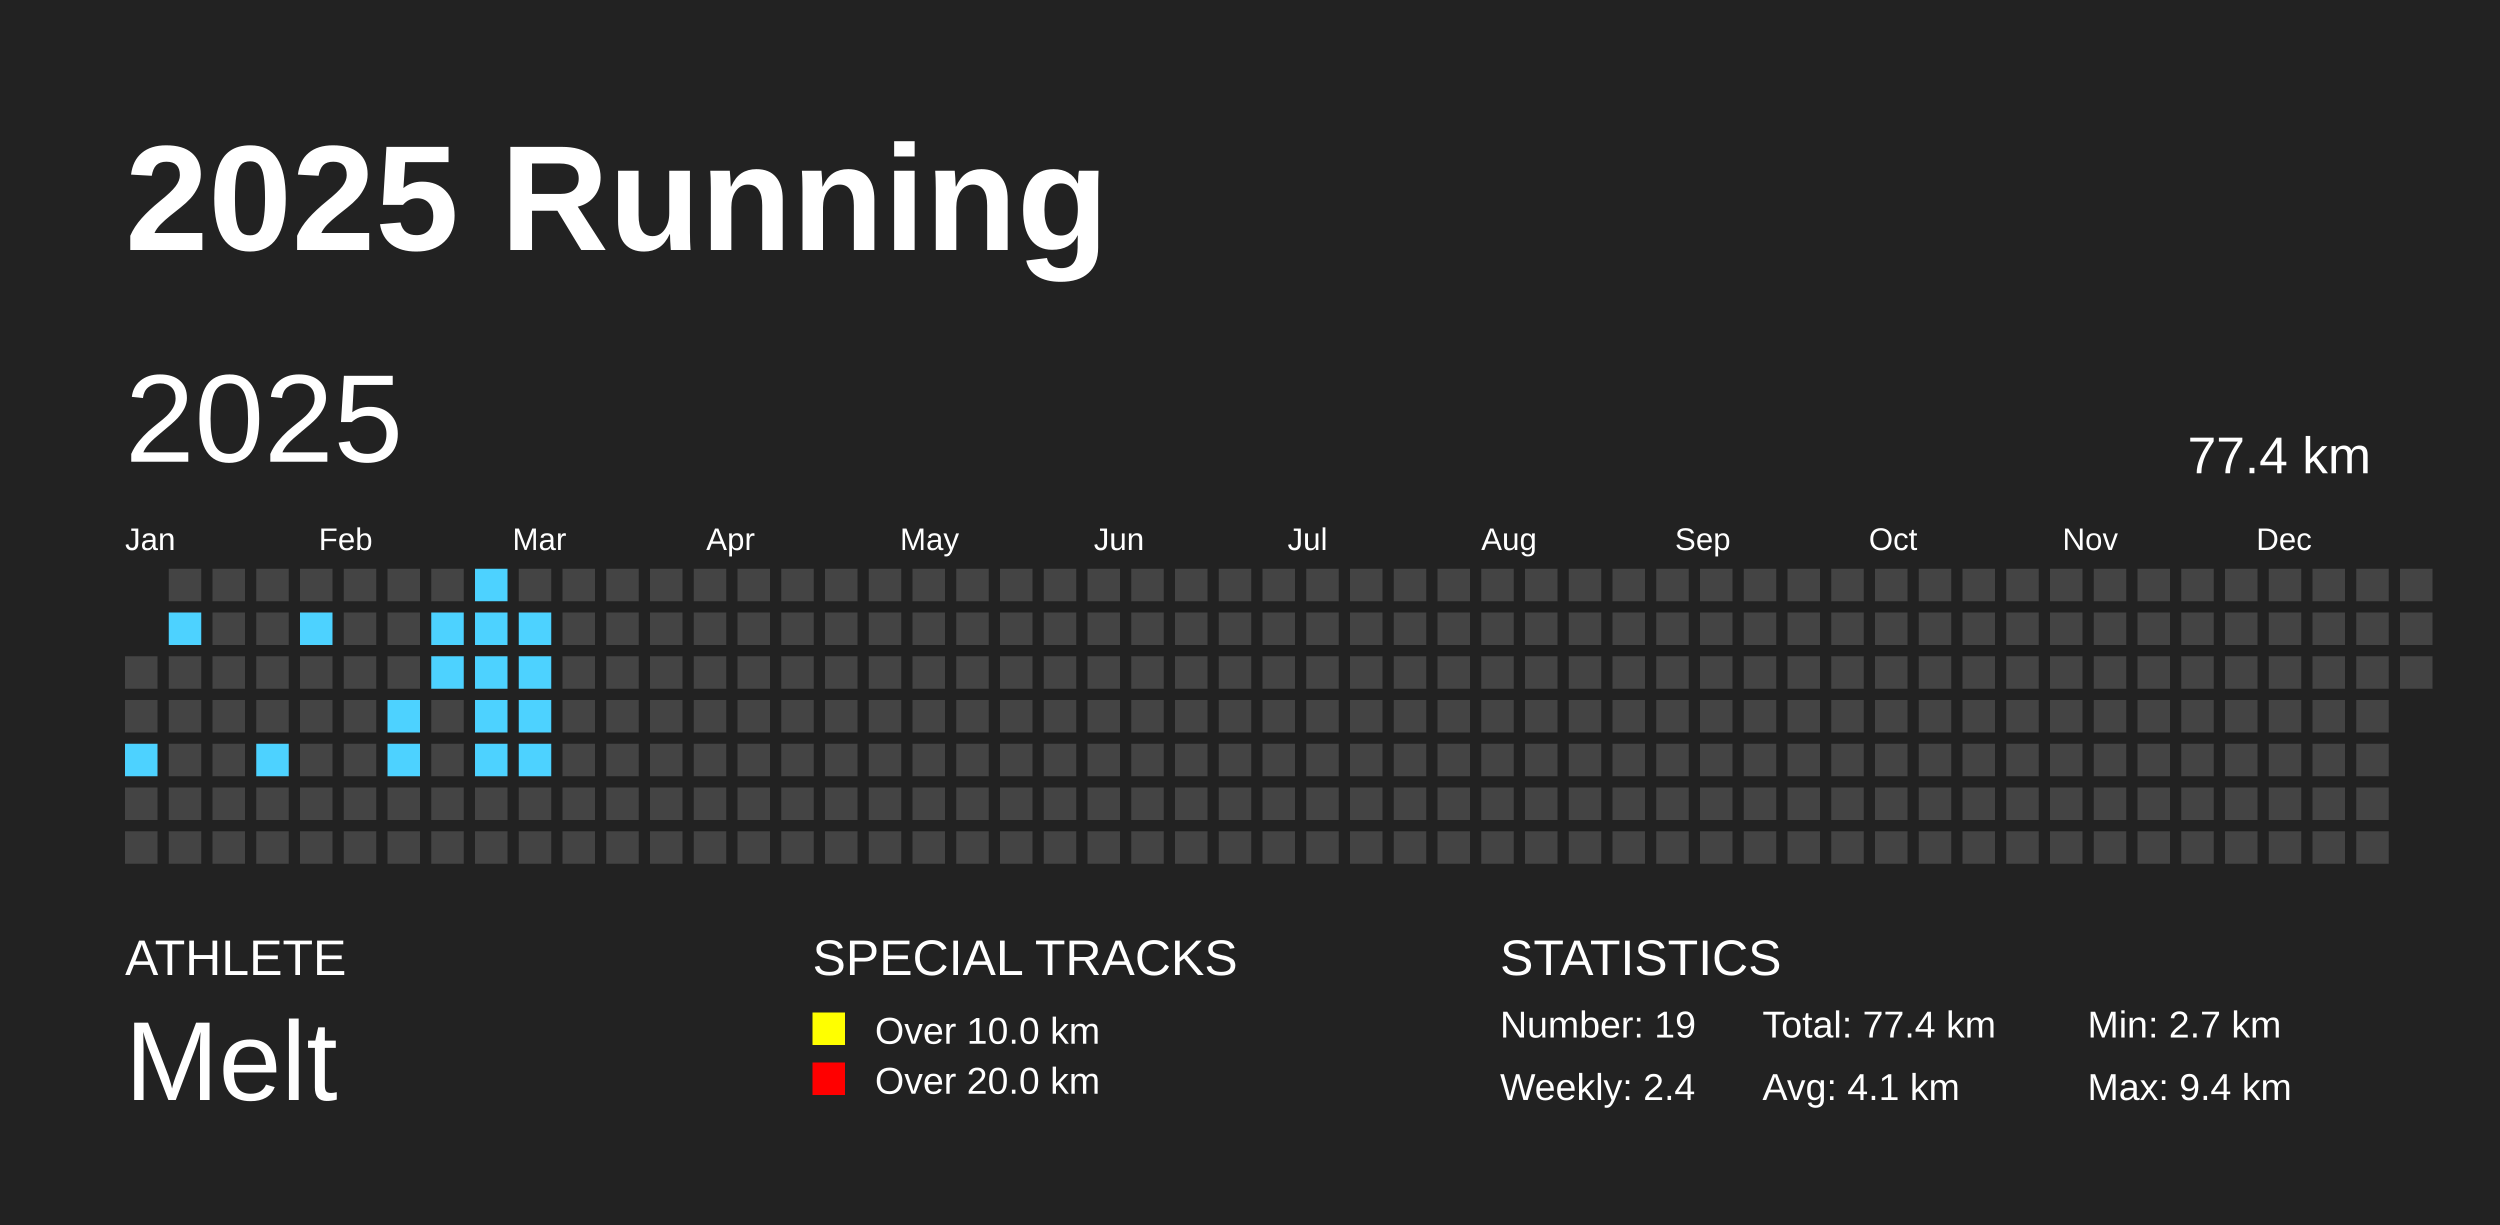
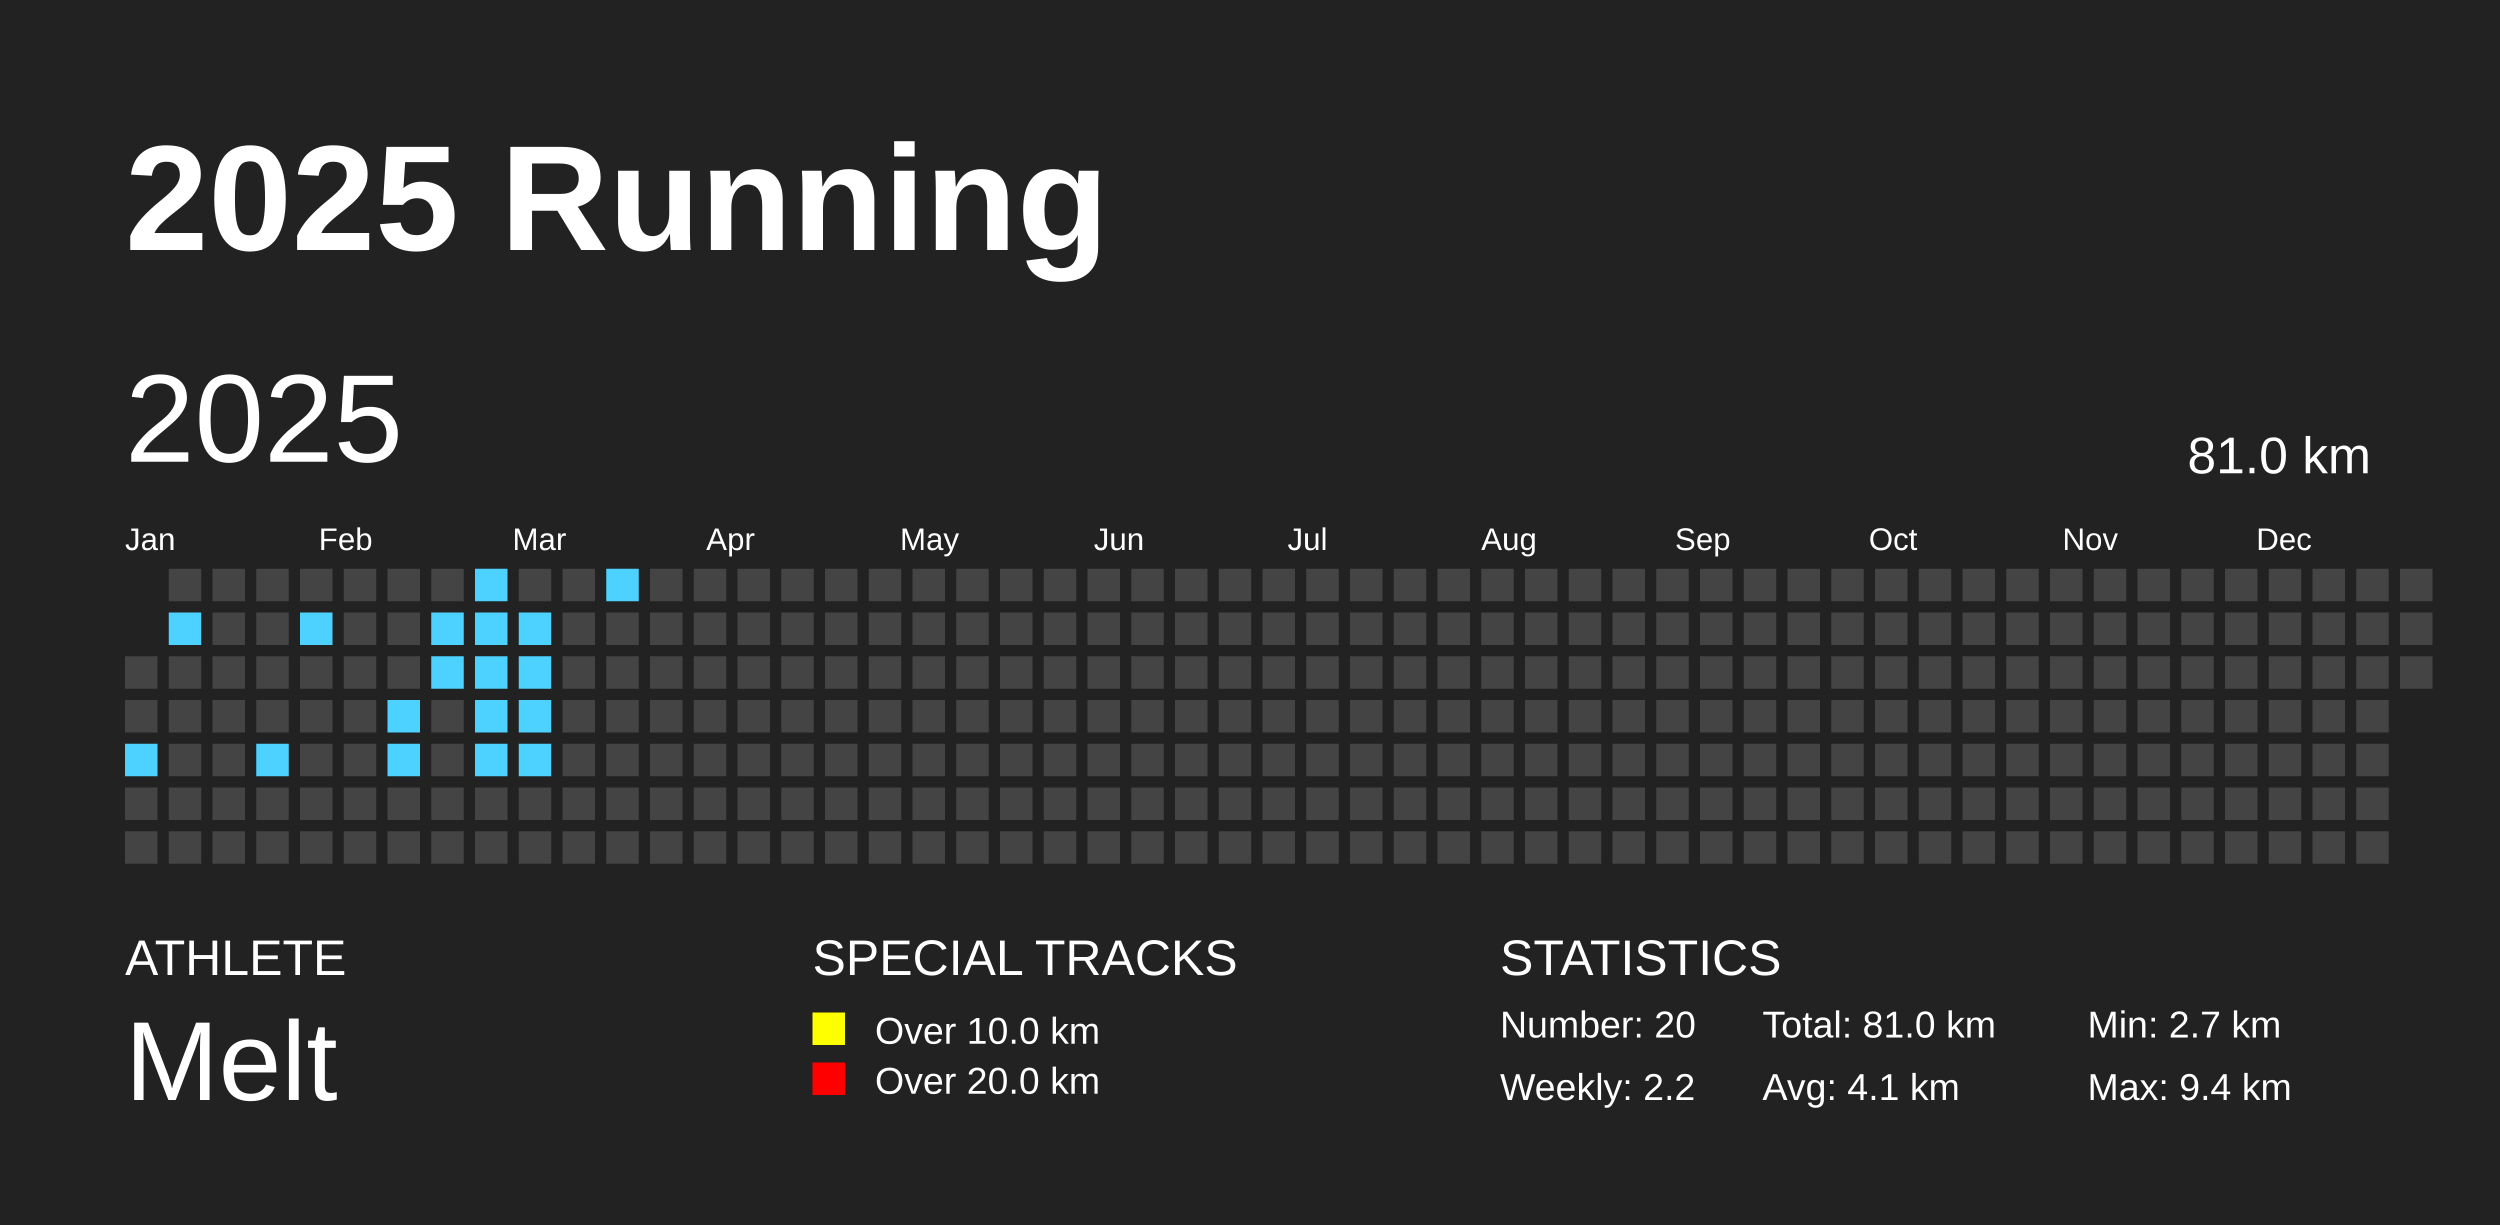
<svg xmlns="http://www.w3.org/2000/svg" baseProfile="full" height="98mm" version="1.1" viewBox="0,0,200,98" width="200mm">
  <defs />
  <rect fill="#222222" height="98" width="200" x="0" y="0" />
  <text fill="#FFFFFF" style="font-size:12px; font-family:Arial; font-weight:bold;" x="10" y="20">2025 Running</text>
  <text fill="#FFFFFF" style="font-size:4px; font-family:Arial" x="10" y="78">ATHLETE</text>
  <text fill="#FFFFFF" style="font-size:9px; font-family:Arial" x="10" y="88">Melt</text>
  <text fill="#FFFFFF" style="font-size:4px; font-family:Arial" x="65" y="78">SPECIAL TRACKS</text>
  <rect fill="yellow" height="2.6" width="2.6" x="65" y="81" />
  <text fill="#FFFFFF" style="font-size:3px; font-family:Arial" x="70" y="83.5">Over 10.0 km</text>
  <rect fill="red" height="2.6" width="2.6" x="65" y="85" />
  <text fill="#FFFFFF" style="font-size:3px; font-family:Arial" x="70" y="87.5">Over 20.0 km</text>
  <text fill="#FFFFFF" style="font-size:4px; font-family:Arial" x="120" y="78">STATISTICS</text>
-   <text fill="#FFFFFF" style="font-size:3px; font-family:Arial" x="120" y="83">Number: 19</text>
-   <text fill="#FFFFFF" style="font-size:3px; font-family:Arial" x="120" y="88">Weekly: 2.4</text>
-   <text fill="#FFFFFF" style="font-size:3px; font-family:Arial" x="141" y="83">Total: 77.4 km</text>
+   <text fill="#FFFFFF" style="font-size:3px; font-family:Arial" x="120" y="83">Number: 20</text>
+   <text fill="#FFFFFF" style="font-size:3px; font-family:Arial" x="120" y="88">Weekly: 2.2</text>
+   <text fill="#FFFFFF" style="font-size:3px; font-family:Arial" x="141" y="83">Total: 81.0 km</text>
  <text fill="#FFFFFF" style="font-size:3px; font-family:Arial" x="141" y="88">Avg: 4.1 km</text>
  <text fill="#FFFFFF" style="font-size:3px; font-family:Arial" x="167" y="83">Min: 2.7 km</text>
  <text fill="#FFFFFF" style="font-size:3px; font-family:Arial" x="167" y="88">Max: 9.4 km</text>
  <text dominant-baseline="hanging" fill="#FFFFFF" style="font-size:10.0px; font-family:Arial;" x="10" y="30">2025</text>
-   <text dominant-baseline="hanging" fill="#FFFFFF" style="font-size:4.125px; font-family:Arial;" x="175" y="35">77.4 km</text>
+   <text dominant-baseline="hanging" fill="#FFFFFF" style="font-size:4.125px; font-family:Arial;" x="175" y="35">81.0 km</text>
  <text fill="#FFFFFF" style="font-size:2.5px; font-family:Arial" x="10.0" y="44">Jan</text>
  <text fill="#FFFFFF" style="font-size:2.5px; font-family:Arial" x="25.5" y="44">Feb</text>
  <text fill="#FFFFFF" style="font-size:2.5px; font-family:Arial" x="41.0" y="44">Mar</text>
  <text fill="#FFFFFF" style="font-size:2.5px; font-family:Arial" x="56.5" y="44">Apr</text>
  <text fill="#FFFFFF" style="font-size:2.5px; font-family:Arial" x="72.0" y="44">May</text>
  <text fill="#FFFFFF" style="font-size:2.5px; font-family:Arial" x="87.5" y="44">Jun</text>
  <text fill="#FFFFFF" style="font-size:2.5px; font-family:Arial" x="103.0" y="44">Jul</text>
  <text fill="#FFFFFF" style="font-size:2.5px; font-family:Arial" x="118.5" y="44">Aug</text>
  <text fill="#FFFFFF" style="font-size:2.5px; font-family:Arial" x="134.0" y="44">Sep</text>
  <text fill="#FFFFFF" style="font-size:2.5px; font-family:Arial" x="149.5" y="44">Oct</text>
  <text fill="#FFFFFF" style="font-size:2.5px; font-family:Arial" x="165.0" y="44">Nov</text>
  <text fill="#FFFFFF" style="font-size:2.5px; font-family:Arial" x="180.5" y="44">Dec</text>
  <rect fill="#444444" height="2.6" width="2.6" x="10.0" y="52.5" />
  <rect fill="#444444" height="2.6" width="2.6" x="10.0" y="56.0" />
  <rect fill="#4DD2FF" height="2.6" width="2.6" x="10.0" y="59.5" />
  <rect fill="#444444" height="2.6" width="2.6" x="10.0" y="63.0" />
  <rect fill="#444444" height="2.6" width="2.6" x="10.0" y="66.5" />
  <rect fill="#444444" height="2.6" width="2.6" x="13.5" y="45.5" />
  <rect fill="#4DD2FF" height="2.6" width="2.6" x="13.5" y="49.0" />
  <rect fill="#444444" height="2.6" width="2.6" x="13.5" y="52.5" />
  <rect fill="#444444" height="2.6" width="2.6" x="13.5" y="56.0" />
  <rect fill="#444444" height="2.6" width="2.6" x="13.5" y="59.5" />
  <rect fill="#444444" height="2.6" width="2.6" x="13.5" y="63.0" />
  <rect fill="#444444" height="2.6" width="2.6" x="13.5" y="66.5" />
  <rect fill="#444444" height="2.6" width="2.6" x="17.0" y="45.5" />
  <rect fill="#444444" height="2.6" width="2.6" x="17.0" y="49.0" />
  <rect fill="#444444" height="2.6" width="2.6" x="17.0" y="52.5" />
  <rect fill="#444444" height="2.6" width="2.6" x="17.0" y="56.0" />
  <rect fill="#444444" height="2.6" width="2.6" x="17.0" y="59.5" />
  <rect fill="#444444" height="2.6" width="2.6" x="17.0" y="63.0" />
  <rect fill="#444444" height="2.6" width="2.6" x="17.0" y="66.5" />
  <rect fill="#444444" height="2.6" width="2.6" x="20.5" y="45.5" />
  <rect fill="#444444" height="2.6" width="2.6" x="20.5" y="49.0" />
  <rect fill="#444444" height="2.6" width="2.6" x="20.5" y="52.5" />
  <rect fill="#444444" height="2.6" width="2.6" x="20.5" y="56.0" />
  <rect fill="#4DD2FF" height="2.6" width="2.6" x="20.5" y="59.5" />
  <rect fill="#444444" height="2.6" width="2.6" x="20.5" y="63.0" />
  <rect fill="#444444" height="2.6" width="2.6" x="20.5" y="66.5" />
  <rect fill="#444444" height="2.6" width="2.6" x="24.0" y="45.5" />
  <rect fill="#4DD2FF" height="2.6" width="2.6" x="24.0" y="49.0" />
  <rect fill="#444444" height="2.6" width="2.6" x="24.0" y="52.5" />
  <rect fill="#444444" height="2.6" width="2.6" x="24.0" y="56.0" />
  <rect fill="#444444" height="2.6" width="2.6" x="24.0" y="59.5" />
  <rect fill="#444444" height="2.6" width="2.6" x="24.0" y="63.0" />
  <rect fill="#444444" height="2.6" width="2.6" x="24.0" y="66.5" />
  <rect fill="#444444" height="2.6" width="2.6" x="27.5" y="45.5" />
  <rect fill="#444444" height="2.6" width="2.6" x="27.5" y="49.0" />
  <rect fill="#444444" height="2.6" width="2.6" x="27.5" y="52.5" />
  <rect fill="#444444" height="2.6" width="2.6" x="27.5" y="56.0" />
  <rect fill="#444444" height="2.6" width="2.6" x="27.5" y="59.5" />
  <rect fill="#444444" height="2.6" width="2.6" x="27.5" y="63.0" />
  <rect fill="#444444" height="2.6" width="2.6" x="27.5" y="66.5" />
  <rect fill="#444444" height="2.6" width="2.6" x="31.0" y="45.5" />
  <rect fill="#444444" height="2.6" width="2.6" x="31.0" y="49.0" />
  <rect fill="#444444" height="2.6" width="2.6" x="31.0" y="52.5" />
  <rect fill="#4DD2FF" height="2.6" width="2.6" x="31.0" y="56.0" />
  <rect fill="#4DD2FF" height="2.6" width="2.6" x="31.0" y="59.5" />
  <rect fill="#444444" height="2.6" width="2.6" x="31.0" y="63.0" />
  <rect fill="#444444" height="2.6" width="2.6" x="31.0" y="66.5" />
  <rect fill="#444444" height="2.6" width="2.6" x="34.5" y="45.5" />
  <rect fill="#4DD2FF" height="2.6" width="2.6" x="34.5" y="49.0" />
  <rect fill="#4DD2FF" height="2.6" width="2.6" x="34.5" y="52.5" />
  <rect fill="#444444" height="2.6" width="2.6" x="34.5" y="56.0" />
  <rect fill="#444444" height="2.6" width="2.6" x="34.5" y="59.5" />
  <rect fill="#444444" height="2.6" width="2.6" x="34.5" y="63.0" />
  <rect fill="#444444" height="2.6" width="2.6" x="34.5" y="66.5" />
  <rect fill="#4DD2FF" height="2.6" width="2.6" x="38.0" y="45.5" />
  <rect fill="#4DD2FF" height="2.6" width="2.6" x="38.0" y="49.0" />
  <rect fill="#4DD2FF" height="2.6" width="2.6" x="38.0" y="52.5" />
  <rect fill="#4DD2FF" height="2.6" width="2.6" x="38.0" y="56.0" />
  <rect fill="#4DD2FF" height="2.6" width="2.6" x="38.0" y="59.5" />
  <rect fill="#444444" height="2.6" width="2.6" x="38.0" y="63.0" />
  <rect fill="#444444" height="2.6" width="2.6" x="38.0" y="66.5" />
  <rect fill="#444444" height="2.6" width="2.6" x="41.5" y="45.5" />
  <rect fill="#4DD2FF" height="2.6" width="2.6" x="41.5" y="49.0" />
  <rect fill="#4DD2FF" height="2.6" width="2.6" x="41.5" y="52.5" />
  <rect fill="#4DD2FF" height="2.6" width="2.6" x="41.5" y="56.0" />
  <rect fill="#4DD2FF" height="2.6" width="2.6" x="41.5" y="59.5" />
  <rect fill="#444444" height="2.6" width="2.6" x="41.5" y="63.0" />
  <rect fill="#444444" height="2.6" width="2.6" x="41.5" y="66.5" />
  <rect fill="#444444" height="2.6" width="2.6" x="45.0" y="45.5" />
  <rect fill="#444444" height="2.6" width="2.6" x="45.0" y="49.0" />
  <rect fill="#444444" height="2.6" width="2.6" x="45.0" y="52.5" />
  <rect fill="#444444" height="2.6" width="2.6" x="45.0" y="56.0" />
  <rect fill="#444444" height="2.6" width="2.6" x="45.0" y="59.5" />
  <rect fill="#444444" height="2.6" width="2.6" x="45.0" y="63.0" />
  <rect fill="#444444" height="2.6" width="2.6" x="45.0" y="66.5" />
-   <rect fill="#444444" height="2.6" width="2.6" x="48.5" y="45.5" />
+   <rect fill="#4DD2FF" height="2.6" width="2.6" x="48.5" y="45.5" />
  <rect fill="#444444" height="2.6" width="2.6" x="48.5" y="49.0" />
  <rect fill="#444444" height="2.6" width="2.6" x="48.5" y="52.5" />
  <rect fill="#444444" height="2.6" width="2.6" x="48.5" y="56.0" />
  <rect fill="#444444" height="2.6" width="2.6" x="48.5" y="59.5" />
  <rect fill="#444444" height="2.6" width="2.6" x="48.5" y="63.0" />
  <rect fill="#444444" height="2.6" width="2.6" x="48.5" y="66.5" />
  <rect fill="#444444" height="2.6" width="2.6" x="52.0" y="45.5" />
  <rect fill="#444444" height="2.6" width="2.6" x="52.0" y="49.0" />
  <rect fill="#444444" height="2.6" width="2.6" x="52.0" y="52.5" />
  <rect fill="#444444" height="2.6" width="2.6" x="52.0" y="56.0" />
  <rect fill="#444444" height="2.6" width="2.6" x="52.0" y="59.5" />
  <rect fill="#444444" height="2.6" width="2.6" x="52.0" y="63.0" />
  <rect fill="#444444" height="2.6" width="2.6" x="52.0" y="66.5" />
  <rect fill="#444444" height="2.6" width="2.6" x="55.5" y="45.5" />
  <rect fill="#444444" height="2.6" width="2.6" x="55.5" y="49.0" />
  <rect fill="#444444" height="2.6" width="2.6" x="55.5" y="52.5" />
  <rect fill="#444444" height="2.6" width="2.6" x="55.5" y="56.0" />
  <rect fill="#444444" height="2.6" width="2.6" x="55.5" y="59.5" />
  <rect fill="#444444" height="2.6" width="2.6" x="55.5" y="63.0" />
  <rect fill="#444444" height="2.6" width="2.6" x="55.5" y="66.5" />
  <rect fill="#444444" height="2.6" width="2.6" x="59.0" y="45.5" />
  <rect fill="#444444" height="2.6" width="2.6" x="59.0" y="49.0" />
  <rect fill="#444444" height="2.6" width="2.6" x="59.0" y="52.5" />
  <rect fill="#444444" height="2.6" width="2.6" x="59.0" y="56.0" />
  <rect fill="#444444" height="2.6" width="2.6" x="59.0" y="59.5" />
  <rect fill="#444444" height="2.6" width="2.6" x="59.0" y="63.0" />
  <rect fill="#444444" height="2.6" width="2.6" x="59.0" y="66.5" />
  <rect fill="#444444" height="2.6" width="2.6" x="62.5" y="45.5" />
  <rect fill="#444444" height="2.6" width="2.6" x="62.5" y="49.0" />
  <rect fill="#444444" height="2.6" width="2.6" x="62.5" y="52.5" />
  <rect fill="#444444" height="2.6" width="2.6" x="62.5" y="56.0" />
  <rect fill="#444444" height="2.6" width="2.6" x="62.5" y="59.5" />
  <rect fill="#444444" height="2.6" width="2.6" x="62.5" y="63.0" />
  <rect fill="#444444" height="2.6" width="2.6" x="62.5" y="66.5" />
  <rect fill="#444444" height="2.6" width="2.6" x="66.0" y="45.5" />
  <rect fill="#444444" height="2.6" width="2.6" x="66.0" y="49.0" />
  <rect fill="#444444" height="2.6" width="2.6" x="66.0" y="52.5" />
  <rect fill="#444444" height="2.6" width="2.6" x="66.0" y="56.0" />
  <rect fill="#444444" height="2.6" width="2.6" x="66.0" y="59.5" />
  <rect fill="#444444" height="2.6" width="2.6" x="66.0" y="63.0" />
  <rect fill="#444444" height="2.6" width="2.6" x="66.0" y="66.5" />
  <rect fill="#444444" height="2.6" width="2.6" x="69.5" y="45.5" />
  <rect fill="#444444" height="2.6" width="2.6" x="69.5" y="49.0" />
  <rect fill="#444444" height="2.6" width="2.6" x="69.5" y="52.5" />
  <rect fill="#444444" height="2.6" width="2.6" x="69.5" y="56.0" />
  <rect fill="#444444" height="2.6" width="2.6" x="69.5" y="59.5" />
  <rect fill="#444444" height="2.6" width="2.6" x="69.5" y="63.0" />
  <rect fill="#444444" height="2.6" width="2.6" x="69.5" y="66.5" />
  <rect fill="#444444" height="2.6" width="2.6" x="73.0" y="45.5" />
  <rect fill="#444444" height="2.6" width="2.6" x="73.0" y="49.0" />
  <rect fill="#444444" height="2.6" width="2.6" x="73.0" y="52.5" />
  <rect fill="#444444" height="2.6" width="2.6" x="73.0" y="56.0" />
  <rect fill="#444444" height="2.6" width="2.6" x="73.0" y="59.5" />
  <rect fill="#444444" height="2.6" width="2.6" x="73.0" y="63.0" />
  <rect fill="#444444" height="2.6" width="2.6" x="73.0" y="66.5" />
  <rect fill="#444444" height="2.6" width="2.6" x="76.5" y="45.5" />
  <rect fill="#444444" height="2.6" width="2.6" x="76.5" y="49.0" />
  <rect fill="#444444" height="2.6" width="2.6" x="76.5" y="52.5" />
  <rect fill="#444444" height="2.6" width="2.6" x="76.5" y="56.0" />
  <rect fill="#444444" height="2.6" width="2.6" x="76.5" y="59.5" />
  <rect fill="#444444" height="2.6" width="2.6" x="76.5" y="63.0" />
  <rect fill="#444444" height="2.6" width="2.6" x="76.5" y="66.5" />
  <rect fill="#444444" height="2.6" width="2.6" x="80.0" y="45.5" />
  <rect fill="#444444" height="2.6" width="2.6" x="80.0" y="49.0" />
  <rect fill="#444444" height="2.6" width="2.6" x="80.0" y="52.5" />
  <rect fill="#444444" height="2.6" width="2.6" x="80.0" y="56.0" />
  <rect fill="#444444" height="2.6" width="2.6" x="80.0" y="59.5" />
  <rect fill="#444444" height="2.6" width="2.6" x="80.0" y="63.0" />
  <rect fill="#444444" height="2.6" width="2.6" x="80.0" y="66.5" />
  <rect fill="#444444" height="2.6" width="2.6" x="83.5" y="45.5" />
  <rect fill="#444444" height="2.6" width="2.6" x="83.5" y="49.0" />
  <rect fill="#444444" height="2.6" width="2.6" x="83.5" y="52.5" />
  <rect fill="#444444" height="2.6" width="2.6" x="83.5" y="56.0" />
  <rect fill="#444444" height="2.6" width="2.6" x="83.5" y="59.5" />
  <rect fill="#444444" height="2.6" width="2.6" x="83.5" y="63.0" />
  <rect fill="#444444" height="2.6" width="2.6" x="83.5" y="66.5" />
  <rect fill="#444444" height="2.6" width="2.6" x="87.0" y="45.5" />
  <rect fill="#444444" height="2.6" width="2.6" x="87.0" y="49.0" />
  <rect fill="#444444" height="2.6" width="2.6" x="87.0" y="52.5" />
  <rect fill="#444444" height="2.6" width="2.6" x="87.0" y="56.0" />
  <rect fill="#444444" height="2.6" width="2.6" x="87.0" y="59.5" />
  <rect fill="#444444" height="2.6" width="2.6" x="87.0" y="63.0" />
  <rect fill="#444444" height="2.6" width="2.6" x="87.0" y="66.5" />
  <rect fill="#444444" height="2.6" width="2.6" x="90.5" y="45.5" />
  <rect fill="#444444" height="2.6" width="2.6" x="90.5" y="49.0" />
  <rect fill="#444444" height="2.6" width="2.6" x="90.5" y="52.5" />
  <rect fill="#444444" height="2.6" width="2.6" x="90.5" y="56.0" />
  <rect fill="#444444" height="2.6" width="2.6" x="90.5" y="59.5" />
  <rect fill="#444444" height="2.6" width="2.6" x="90.5" y="63.0" />
  <rect fill="#444444" height="2.6" width="2.6" x="90.5" y="66.5" />
  <rect fill="#444444" height="2.6" width="2.6" x="94.0" y="45.5" />
  <rect fill="#444444" height="2.6" width="2.6" x="94.0" y="49.0" />
  <rect fill="#444444" height="2.6" width="2.6" x="94.0" y="52.5" />
  <rect fill="#444444" height="2.6" width="2.6" x="94.0" y="56.0" />
  <rect fill="#444444" height="2.6" width="2.6" x="94.0" y="59.5" />
  <rect fill="#444444" height="2.6" width="2.6" x="94.0" y="63.0" />
  <rect fill="#444444" height="2.6" width="2.6" x="94.0" y="66.5" />
  <rect fill="#444444" height="2.6" width="2.6" x="97.5" y="45.5" />
  <rect fill="#444444" height="2.6" width="2.6" x="97.5" y="49.0" />
  <rect fill="#444444" height="2.6" width="2.6" x="97.5" y="52.5" />
  <rect fill="#444444" height="2.6" width="2.6" x="97.5" y="56.0" />
  <rect fill="#444444" height="2.6" width="2.6" x="97.5" y="59.5" />
  <rect fill="#444444" height="2.6" width="2.6" x="97.5" y="63.0" />
  <rect fill="#444444" height="2.6" width="2.6" x="97.5" y="66.5" />
  <rect fill="#444444" height="2.6" width="2.6" x="101.0" y="45.5" />
  <rect fill="#444444" height="2.6" width="2.6" x="101.0" y="49.0" />
  <rect fill="#444444" height="2.6" width="2.6" x="101.0" y="52.5" />
  <rect fill="#444444" height="2.6" width="2.6" x="101.0" y="56.0" />
  <rect fill="#444444" height="2.6" width="2.6" x="101.0" y="59.5" />
  <rect fill="#444444" height="2.6" width="2.6" x="101.0" y="63.0" />
  <rect fill="#444444" height="2.6" width="2.6" x="101.0" y="66.5" />
  <rect fill="#444444" height="2.6" width="2.6" x="104.5" y="45.5" />
  <rect fill="#444444" height="2.6" width="2.6" x="104.5" y="49.0" />
  <rect fill="#444444" height="2.6" width="2.6" x="104.5" y="52.5" />
  <rect fill="#444444" height="2.6" width="2.6" x="104.5" y="56.0" />
  <rect fill="#444444" height="2.6" width="2.6" x="104.5" y="59.5" />
  <rect fill="#444444" height="2.6" width="2.6" x="104.5" y="63.0" />
  <rect fill="#444444" height="2.6" width="2.6" x="104.5" y="66.5" />
  <rect fill="#444444" height="2.6" width="2.6" x="108.0" y="45.5" />
  <rect fill="#444444" height="2.6" width="2.6" x="108.0" y="49.0" />
  <rect fill="#444444" height="2.6" width="2.6" x="108.0" y="52.5" />
  <rect fill="#444444" height="2.6" width="2.6" x="108.0" y="56.0" />
  <rect fill="#444444" height="2.6" width="2.6" x="108.0" y="59.5" />
  <rect fill="#444444" height="2.6" width="2.6" x="108.0" y="63.0" />
  <rect fill="#444444" height="2.6" width="2.6" x="108.0" y="66.5" />
  <rect fill="#444444" height="2.6" width="2.6" x="111.5" y="45.5" />
  <rect fill="#444444" height="2.6" width="2.6" x="111.5" y="49.0" />
  <rect fill="#444444" height="2.6" width="2.6" x="111.5" y="52.5" />
  <rect fill="#444444" height="2.6" width="2.6" x="111.5" y="56.0" />
  <rect fill="#444444" height="2.6" width="2.6" x="111.5" y="59.5" />
  <rect fill="#444444" height="2.6" width="2.6" x="111.5" y="63.0" />
  <rect fill="#444444" height="2.6" width="2.6" x="111.5" y="66.5" />
  <rect fill="#444444" height="2.6" width="2.6" x="115.0" y="45.5" />
  <rect fill="#444444" height="2.6" width="2.6" x="115.0" y="49.0" />
  <rect fill="#444444" height="2.6" width="2.6" x="115.0" y="52.5" />
  <rect fill="#444444" height="2.6" width="2.6" x="115.0" y="56.0" />
  <rect fill="#444444" height="2.6" width="2.6" x="115.0" y="59.5" />
  <rect fill="#444444" height="2.6" width="2.6" x="115.0" y="63.0" />
  <rect fill="#444444" height="2.6" width="2.6" x="115.0" y="66.5" />
  <rect fill="#444444" height="2.6" width="2.6" x="118.5" y="45.5" />
  <rect fill="#444444" height="2.6" width="2.6" x="118.5" y="49.0" />
  <rect fill="#444444" height="2.6" width="2.6" x="118.5" y="52.5" />
  <rect fill="#444444" height="2.6" width="2.6" x="118.5" y="56.0" />
  <rect fill="#444444" height="2.6" width="2.6" x="118.5" y="59.5" />
  <rect fill="#444444" height="2.6" width="2.6" x="118.5" y="63.0" />
  <rect fill="#444444" height="2.6" width="2.6" x="118.5" y="66.5" />
  <rect fill="#444444" height="2.6" width="2.6" x="122.0" y="45.5" />
  <rect fill="#444444" height="2.6" width="2.6" x="122.0" y="49.0" />
  <rect fill="#444444" height="2.6" width="2.6" x="122.0" y="52.5" />
  <rect fill="#444444" height="2.6" width="2.6" x="122.0" y="56.0" />
  <rect fill="#444444" height="2.6" width="2.6" x="122.0" y="59.5" />
  <rect fill="#444444" height="2.6" width="2.6" x="122.0" y="63.0" />
  <rect fill="#444444" height="2.6" width="2.6" x="122.0" y="66.5" />
  <rect fill="#444444" height="2.6" width="2.6" x="125.5" y="45.5" />
  <rect fill="#444444" height="2.6" width="2.6" x="125.5" y="49.0" />
  <rect fill="#444444" height="2.6" width="2.6" x="125.5" y="52.5" />
  <rect fill="#444444" height="2.6" width="2.6" x="125.5" y="56.0" />
  <rect fill="#444444" height="2.6" width="2.6" x="125.5" y="59.5" />
  <rect fill="#444444" height="2.6" width="2.6" x="125.5" y="63.0" />
  <rect fill="#444444" height="2.6" width="2.6" x="125.5" y="66.5" />
  <rect fill="#444444" height="2.6" width="2.6" x="129.0" y="45.5" />
  <rect fill="#444444" height="2.6" width="2.6" x="129.0" y="49.0" />
  <rect fill="#444444" height="2.6" width="2.6" x="129.0" y="52.5" />
  <rect fill="#444444" height="2.6" width="2.6" x="129.0" y="56.0" />
  <rect fill="#444444" height="2.6" width="2.6" x="129.0" y="59.5" />
  <rect fill="#444444" height="2.6" width="2.6" x="129.0" y="63.0" />
  <rect fill="#444444" height="2.6" width="2.6" x="129.0" y="66.5" />
  <rect fill="#444444" height="2.6" width="2.6" x="132.5" y="45.5" />
  <rect fill="#444444" height="2.6" width="2.6" x="132.5" y="49.0" />
  <rect fill="#444444" height="2.6" width="2.6" x="132.5" y="52.5" />
  <rect fill="#444444" height="2.6" width="2.6" x="132.5" y="56.0" />
  <rect fill="#444444" height="2.6" width="2.6" x="132.5" y="59.5" />
  <rect fill="#444444" height="2.6" width="2.6" x="132.5" y="63.0" />
  <rect fill="#444444" height="2.6" width="2.6" x="132.5" y="66.5" />
  <rect fill="#444444" height="2.6" width="2.6" x="136.0" y="45.5" />
  <rect fill="#444444" height="2.6" width="2.6" x="136.0" y="49.0" />
  <rect fill="#444444" height="2.6" width="2.6" x="136.0" y="52.5" />
  <rect fill="#444444" height="2.6" width="2.6" x="136.0" y="56.0" />
  <rect fill="#444444" height="2.6" width="2.6" x="136.0" y="59.5" />
  <rect fill="#444444" height="2.6" width="2.6" x="136.0" y="63.0" />
  <rect fill="#444444" height="2.6" width="2.6" x="136.0" y="66.5" />
  <rect fill="#444444" height="2.6" width="2.6" x="139.5" y="45.5" />
  <rect fill="#444444" height="2.6" width="2.6" x="139.5" y="49.0" />
  <rect fill="#444444" height="2.6" width="2.6" x="139.5" y="52.5" />
  <rect fill="#444444" height="2.6" width="2.6" x="139.5" y="56.0" />
  <rect fill="#444444" height="2.6" width="2.6" x="139.5" y="59.5" />
  <rect fill="#444444" height="2.6" width="2.6" x="139.5" y="63.0" />
  <rect fill="#444444" height="2.6" width="2.6" x="139.5" y="66.5" />
  <rect fill="#444444" height="2.6" width="2.6" x="143.0" y="45.5" />
  <rect fill="#444444" height="2.6" width="2.6" x="143.0" y="49.0" />
  <rect fill="#444444" height="2.6" width="2.6" x="143.0" y="52.5" />
  <rect fill="#444444" height="2.6" width="2.6" x="143.0" y="56.0" />
  <rect fill="#444444" height="2.6" width="2.6" x="143.0" y="59.5" />
  <rect fill="#444444" height="2.6" width="2.6" x="143.0" y="63.0" />
  <rect fill="#444444" height="2.6" width="2.6" x="143.0" y="66.5" />
  <rect fill="#444444" height="2.6" width="2.6" x="146.5" y="45.5" />
  <rect fill="#444444" height="2.6" width="2.6" x="146.5" y="49.0" />
  <rect fill="#444444" height="2.6" width="2.6" x="146.5" y="52.5" />
  <rect fill="#444444" height="2.6" width="2.6" x="146.5" y="56.0" />
  <rect fill="#444444" height="2.6" width="2.6" x="146.5" y="59.5" />
  <rect fill="#444444" height="2.6" width="2.6" x="146.5" y="63.0" />
  <rect fill="#444444" height="2.6" width="2.6" x="146.5" y="66.5" />
  <rect fill="#444444" height="2.6" width="2.6" x="150.0" y="45.5" />
  <rect fill="#444444" height="2.6" width="2.6" x="150.0" y="49.0" />
  <rect fill="#444444" height="2.6" width="2.6" x="150.0" y="52.5" />
  <rect fill="#444444" height="2.6" width="2.6" x="150.0" y="56.0" />
  <rect fill="#444444" height="2.6" width="2.6" x="150.0" y="59.5" />
  <rect fill="#444444" height="2.6" width="2.6" x="150.0" y="63.0" />
  <rect fill="#444444" height="2.6" width="2.6" x="150.0" y="66.5" />
  <rect fill="#444444" height="2.6" width="2.6" x="153.5" y="45.5" />
  <rect fill="#444444" height="2.6" width="2.6" x="153.5" y="49.0" />
  <rect fill="#444444" height="2.6" width="2.6" x="153.5" y="52.5" />
  <rect fill="#444444" height="2.6" width="2.6" x="153.5" y="56.0" />
  <rect fill="#444444" height="2.6" width="2.6" x="153.5" y="59.5" />
  <rect fill="#444444" height="2.6" width="2.6" x="153.5" y="63.0" />
  <rect fill="#444444" height="2.6" width="2.6" x="153.5" y="66.5" />
  <rect fill="#444444" height="2.6" width="2.6" x="157.0" y="45.5" />
  <rect fill="#444444" height="2.6" width="2.6" x="157.0" y="49.0" />
  <rect fill="#444444" height="2.6" width="2.6" x="157.0" y="52.5" />
  <rect fill="#444444" height="2.6" width="2.6" x="157.0" y="56.0" />
  <rect fill="#444444" height="2.6" width="2.6" x="157.0" y="59.5" />
  <rect fill="#444444" height="2.6" width="2.6" x="157.0" y="63.0" />
  <rect fill="#444444" height="2.6" width="2.6" x="157.0" y="66.5" />
  <rect fill="#444444" height="2.6" width="2.6" x="160.5" y="45.5" />
  <rect fill="#444444" height="2.6" width="2.6" x="160.5" y="49.0" />
  <rect fill="#444444" height="2.6" width="2.6" x="160.5" y="52.5" />
  <rect fill="#444444" height="2.6" width="2.6" x="160.5" y="56.0" />
  <rect fill="#444444" height="2.6" width="2.6" x="160.5" y="59.5" />
  <rect fill="#444444" height="2.6" width="2.6" x="160.5" y="63.0" />
  <rect fill="#444444" height="2.6" width="2.6" x="160.5" y="66.5" />
  <rect fill="#444444" height="2.6" width="2.6" x="164.0" y="45.5" />
  <rect fill="#444444" height="2.6" width="2.6" x="164.0" y="49.0" />
  <rect fill="#444444" height="2.6" width="2.6" x="164.0" y="52.5" />
  <rect fill="#444444" height="2.6" width="2.6" x="164.0" y="56.0" />
  <rect fill="#444444" height="2.6" width="2.6" x="164.0" y="59.5" />
  <rect fill="#444444" height="2.6" width="2.6" x="164.0" y="63.0" />
  <rect fill="#444444" height="2.6" width="2.6" x="164.0" y="66.5" />
  <rect fill="#444444" height="2.6" width="2.6" x="167.5" y="45.5" />
  <rect fill="#444444" height="2.6" width="2.6" x="167.5" y="49.0" />
  <rect fill="#444444" height="2.6" width="2.6" x="167.5" y="52.5" />
  <rect fill="#444444" height="2.6" width="2.6" x="167.5" y="56.0" />
  <rect fill="#444444" height="2.6" width="2.6" x="167.5" y="59.5" />
  <rect fill="#444444" height="2.6" width="2.6" x="167.5" y="63.0" />
  <rect fill="#444444" height="2.6" width="2.6" x="167.5" y="66.5" />
  <rect fill="#444444" height="2.6" width="2.6" x="171.0" y="45.5" />
  <rect fill="#444444" height="2.6" width="2.6" x="171.0" y="49.0" />
  <rect fill="#444444" height="2.6" width="2.6" x="171.0" y="52.5" />
  <rect fill="#444444" height="2.6" width="2.6" x="171.0" y="56.0" />
  <rect fill="#444444" height="2.6" width="2.6" x="171.0" y="59.5" />
  <rect fill="#444444" height="2.6" width="2.6" x="171.0" y="63.0" />
  <rect fill="#444444" height="2.6" width="2.6" x="171.0" y="66.5" />
  <rect fill="#444444" height="2.6" width="2.6" x="174.5" y="45.5" />
  <rect fill="#444444" height="2.6" width="2.6" x="174.5" y="49.0" />
  <rect fill="#444444" height="2.6" width="2.6" x="174.5" y="52.5" />
  <rect fill="#444444" height="2.6" width="2.6" x="174.5" y="56.0" />
  <rect fill="#444444" height="2.6" width="2.6" x="174.5" y="59.5" />
  <rect fill="#444444" height="2.6" width="2.6" x="174.5" y="63.0" />
  <rect fill="#444444" height="2.6" width="2.6" x="174.5" y="66.5" />
  <rect fill="#444444" height="2.6" width="2.6" x="178.0" y="45.5" />
  <rect fill="#444444" height="2.6" width="2.6" x="178.0" y="49.0" />
  <rect fill="#444444" height="2.6" width="2.6" x="178.0" y="52.5" />
  <rect fill="#444444" height="2.6" width="2.6" x="178.0" y="56.0" />
  <rect fill="#444444" height="2.6" width="2.6" x="178.0" y="59.5" />
  <rect fill="#444444" height="2.6" width="2.6" x="178.0" y="63.0" />
  <rect fill="#444444" height="2.6" width="2.6" x="178.0" y="66.5" />
  <rect fill="#444444" height="2.6" width="2.6" x="181.5" y="45.5" />
  <rect fill="#444444" height="2.6" width="2.6" x="181.5" y="49.0" />
  <rect fill="#444444" height="2.6" width="2.6" x="181.5" y="52.5" />
  <rect fill="#444444" height="2.6" width="2.6" x="181.5" y="56.0" />
  <rect fill="#444444" height="2.6" width="2.6" x="181.5" y="59.5" />
  <rect fill="#444444" height="2.6" width="2.6" x="181.5" y="63.0" />
  <rect fill="#444444" height="2.6" width="2.6" x="181.5" y="66.5" />
  <rect fill="#444444" height="2.6" width="2.6" x="185.0" y="45.5" />
  <rect fill="#444444" height="2.6" width="2.6" x="185.0" y="49.0" />
  <rect fill="#444444" height="2.6" width="2.6" x="185.0" y="52.5" />
  <rect fill="#444444" height="2.6" width="2.6" x="185.0" y="56.0" />
  <rect fill="#444444" height="2.6" width="2.6" x="185.0" y="59.5" />
  <rect fill="#444444" height="2.6" width="2.6" x="185.0" y="63.0" />
  <rect fill="#444444" height="2.6" width="2.6" x="185.0" y="66.5" />
  <rect fill="#444444" height="2.6" width="2.6" x="188.5" y="45.5" />
  <rect fill="#444444" height="2.6" width="2.6" x="188.5" y="49.0" />
  <rect fill="#444444" height="2.6" width="2.6" x="188.5" y="52.5" />
  <rect fill="#444444" height="2.6" width="2.6" x="188.5" y="56.0" />
  <rect fill="#444444" height="2.6" width="2.6" x="188.5" y="59.5" />
  <rect fill="#444444" height="2.6" width="2.6" x="188.5" y="63.0" />
  <rect fill="#444444" height="2.6" width="2.6" x="188.5" y="66.5" />
  <rect fill="#444444" height="2.6" width="2.6" x="192.0" y="45.5" />
  <rect fill="#444444" height="2.6" width="2.6" x="192.0" y="49.0" />
  <rect fill="#444444" height="2.6" width="2.6" x="192.0" y="52.5" />
</svg>
